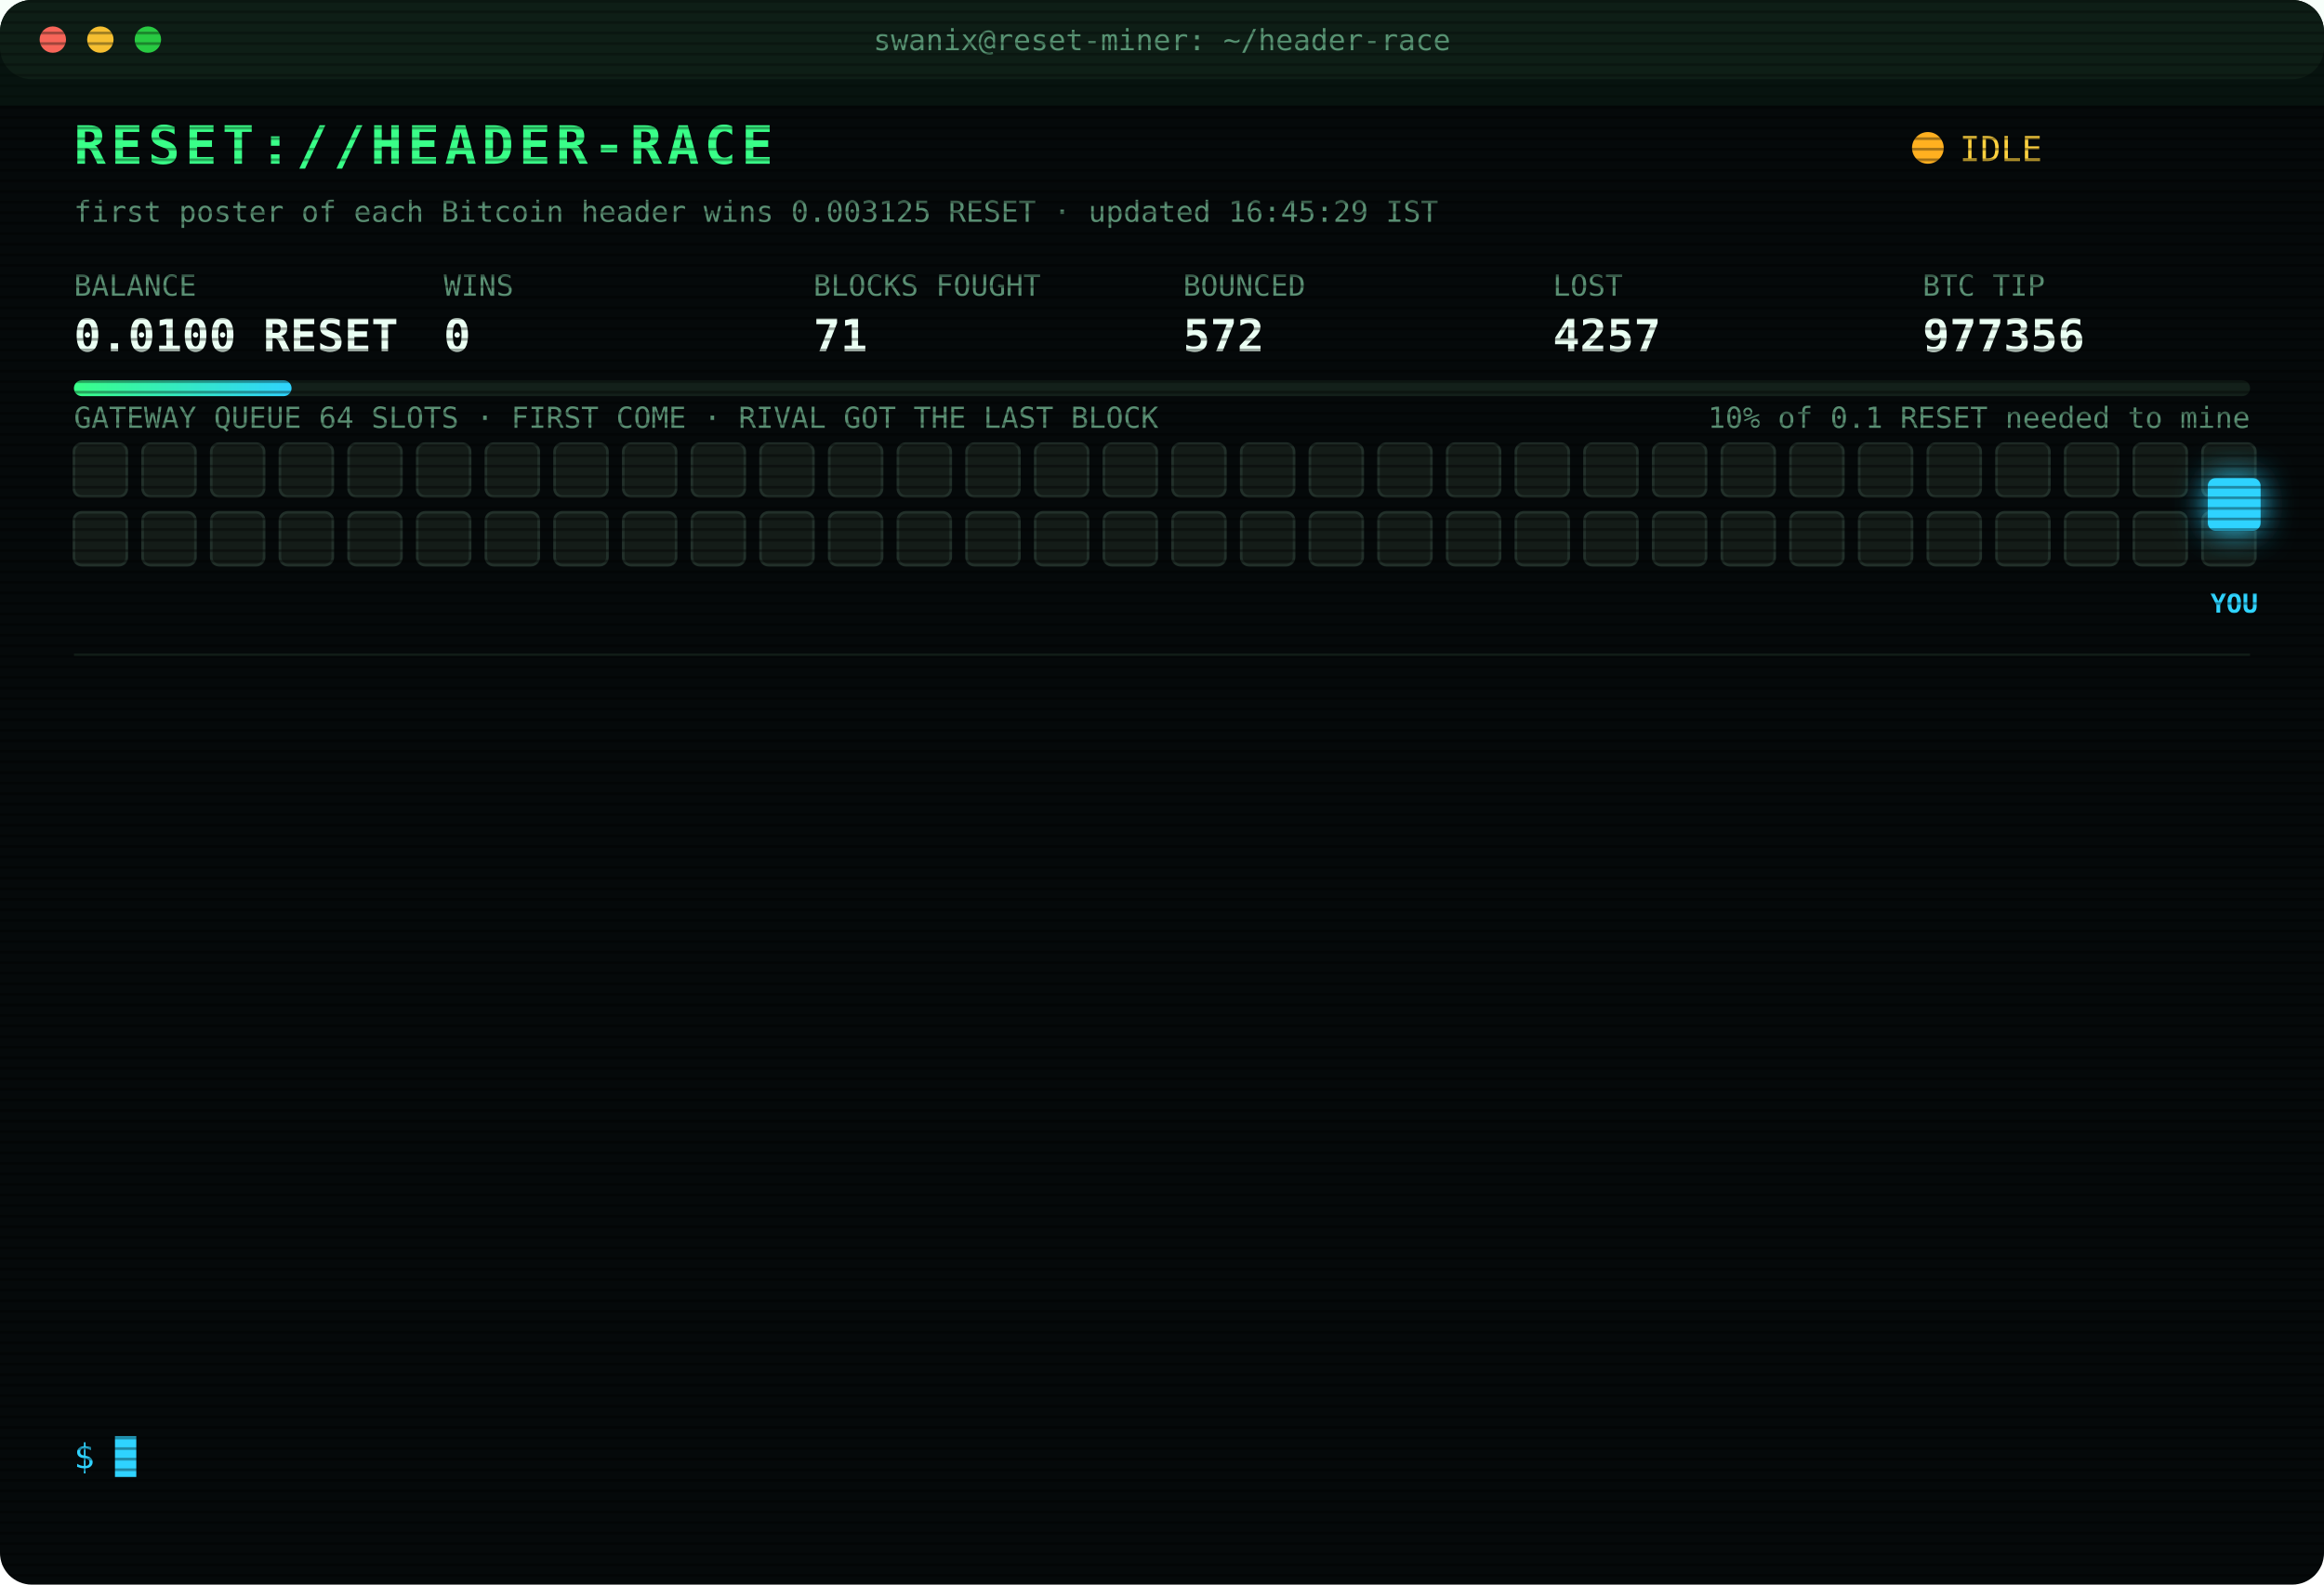
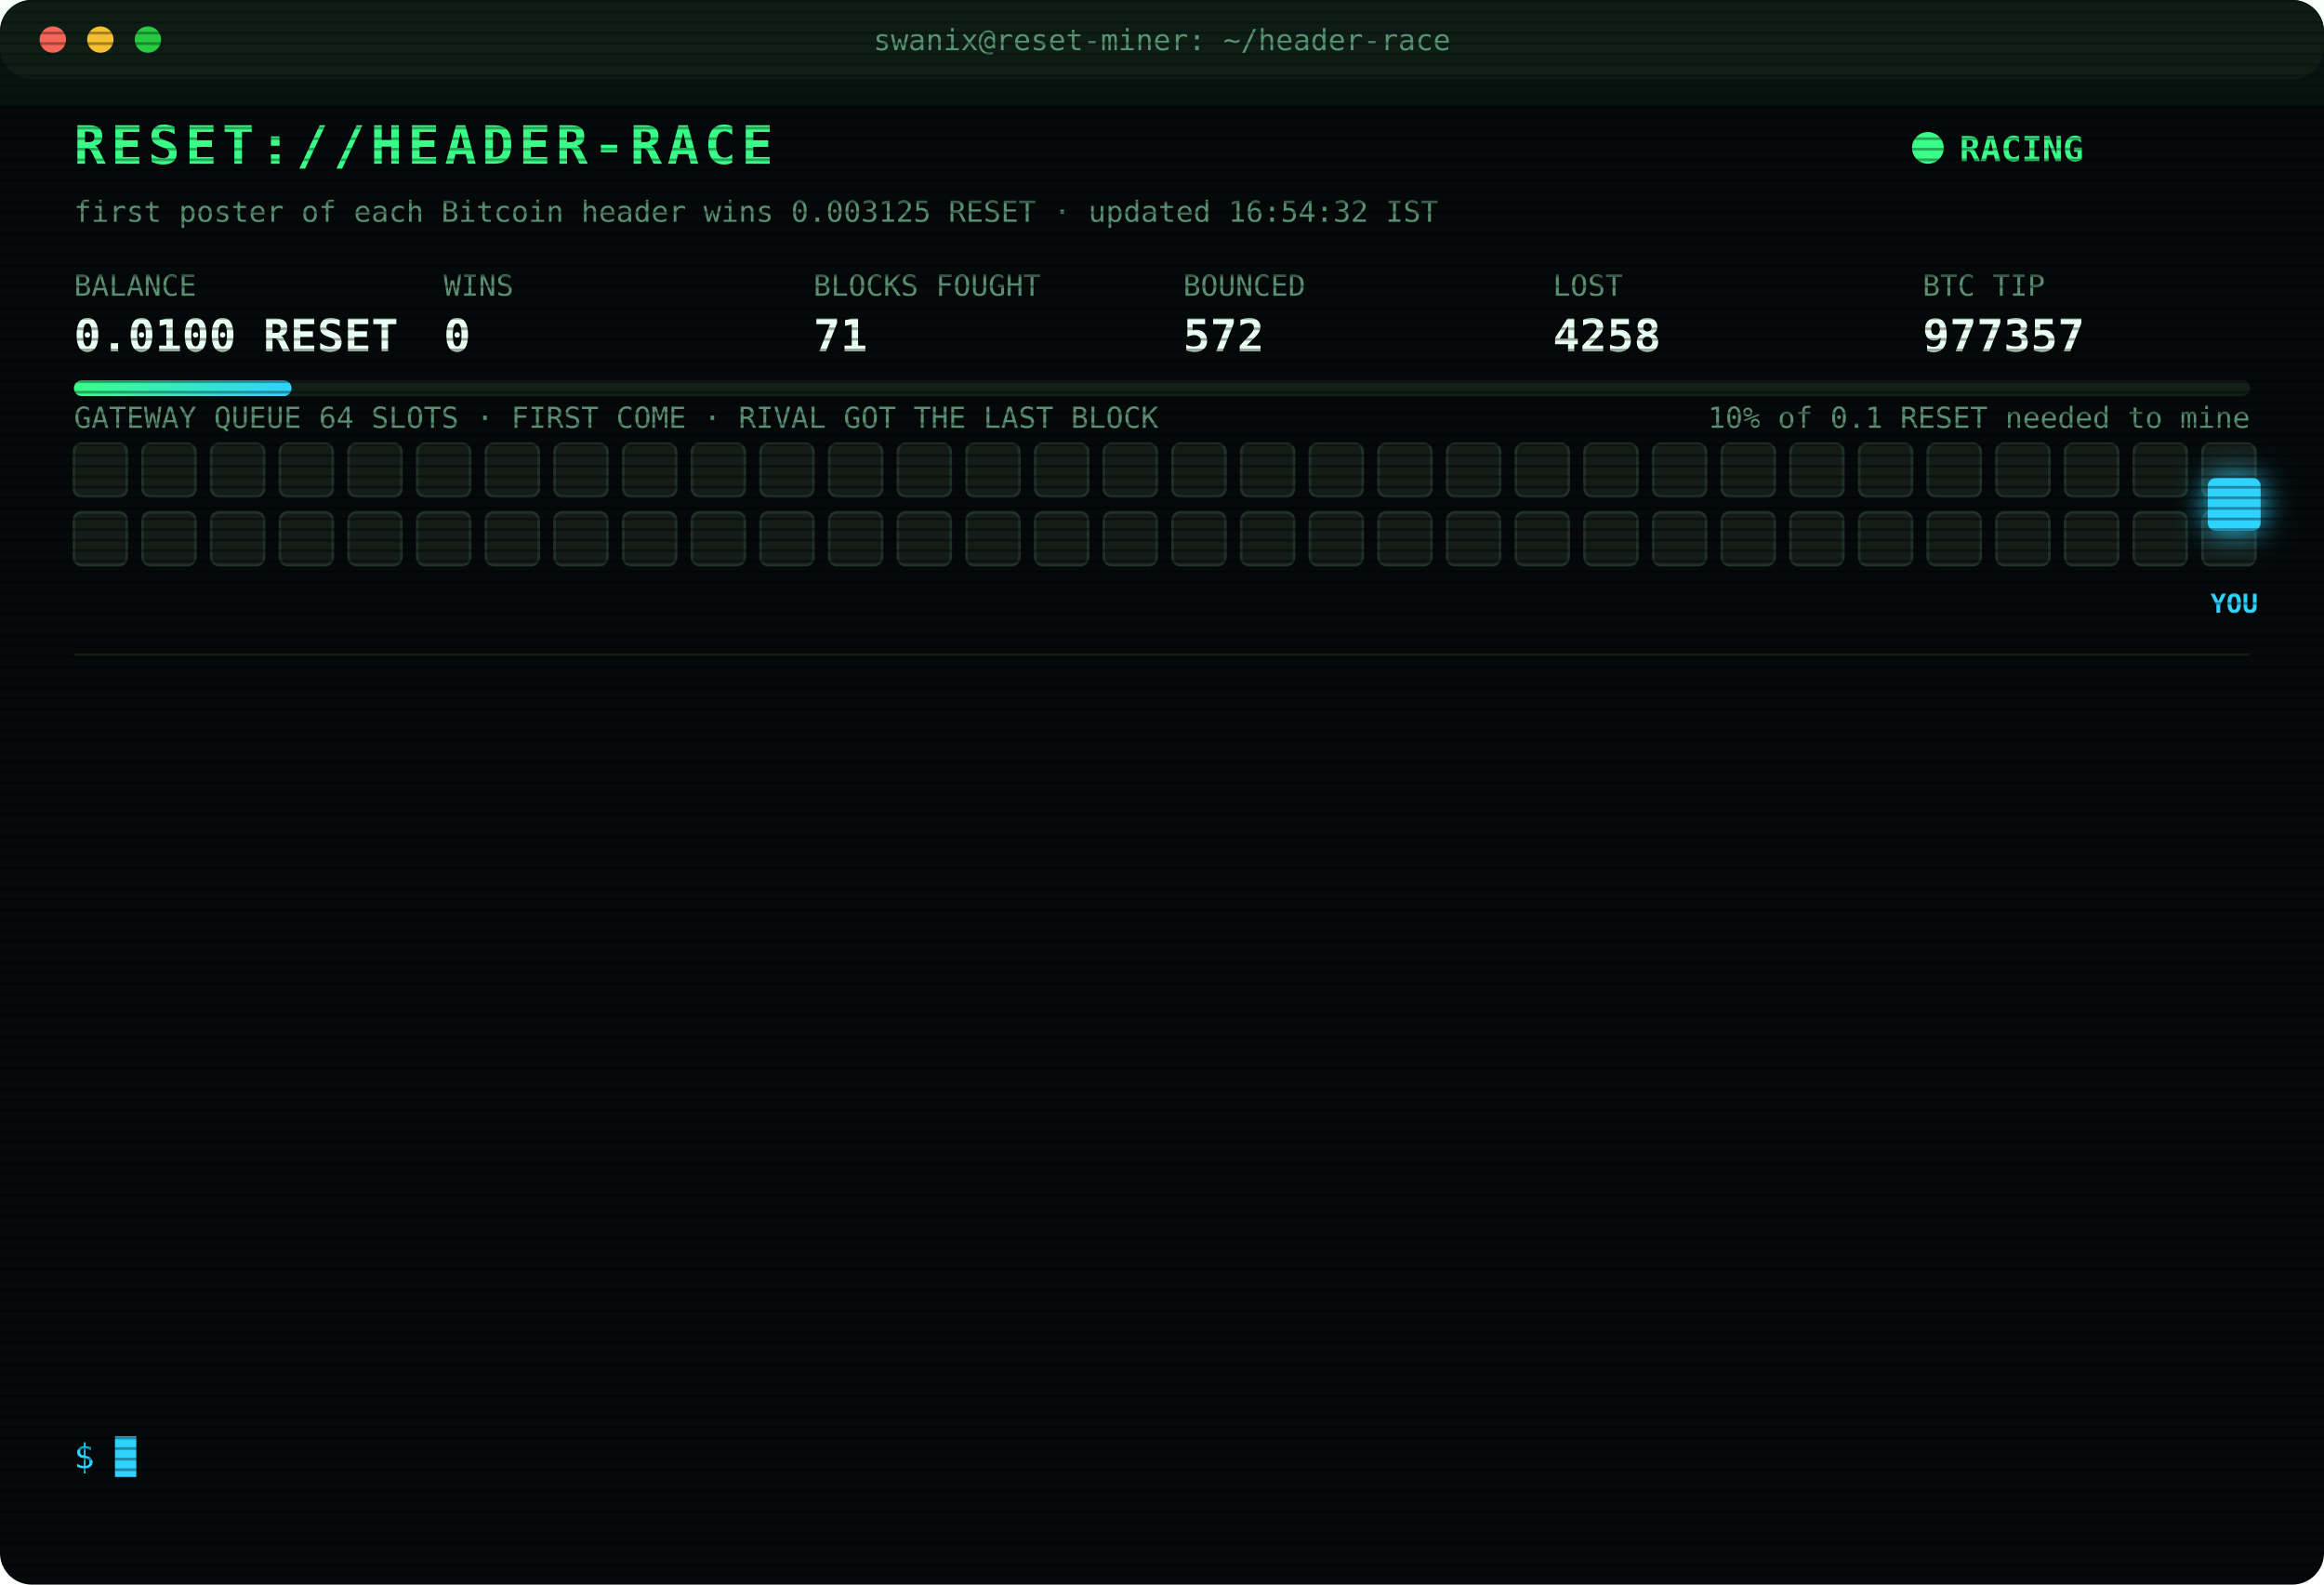
<svg xmlns="http://www.w3.org/2000/svg" width="880" height="600" viewBox="0 0 880 600" font-family="ui-monospace,SFMono-Regular,Menlo,Consolas,monospace">
  <style>
text{font-size:13px;fill:#7CFFB2}
.title{font-size:20px;font-weight:700;fill:#39FF88;letter-spacing:2px;animation:glitch 3s infinite steps(1)}
.sub{fill:#2fd3ff}.k{fill:#5a8f73;font-size:11px}.v{font-size:17px;font-weight:700;fill:#eafff3}
.ts{fill:#3f6b56}.boot{fill:#2fd3ff}.dim{fill:#5a8f73}.bad{fill:#ff4d6d}.warn{fill:#ffd23f}.mag{fill:#ff5cf0}.win{fill:#39FF88;font-weight:700}
.tag{font-size:10px;fill:#2fd3ff;font-weight:700}
.rival{fill:#26332c;stroke:#3c5a49;animation:jam 1.2s infinite alternate}
.idle{fill:#141c18;stroke:#22302a;animation:breathe 4s infinite}
.me{fill:#2fd3ff;filter:drop-shadow(0 0 6px #2fd3ff)}
.hover{animation:nudge 1.1s infinite ease-in-out}.bounce{animation:kick 1.4s infinite}
.ln{opacity:0;animation:in .4s forwards}
.cur{animation:blink 1s infinite steps(1)}
.scan{animation:scan 6s infinite linear}
.led{animation:blink 1.4s infinite}
@keyframes in{from{opacity:0;transform:translateX(-6px)}to{opacity:1;transform:none}}
@keyframes blink{50%{opacity:0}}
@keyframes jam{to{fill:#33463b}}
@keyframes breathe{50%{opacity:.4}}
@keyframes nudge{50%{transform:translateX(-10px)}}
@keyframes kick{0%,100%{transform:none}30%{transform:translateX(-14px)}55%{transform:translateX(10px) translateY(-6px)}}
@keyframes glitch{0%,92%{transform:none}93%{transform:translateX(2px);fill:#ff4d6d}95%{transform:translateX(-2px);fill:#2fd3ff}97%{transform:none}}
@keyframes scan{from{transform:translateY(-40px)}to{transform:translateY(600px)}}
</style>
  <defs>
    <pattern id="sl" width="4" height="4" patternUnits="userSpaceOnUse">
      <rect width="4" height="1" fill="#000" opacity=".35" />
    </pattern>
    <linearGradient id="bar">
      <stop offset="0" stop-color="#39FF88" />
      <stop offset="1" stop-color="#2fd3ff" />
    </linearGradient>
  </defs>
  <rect width="880" height="600" rx="12" fill="#05090a" />
  <rect width="880" height="30" rx="12" fill="#0d1512" />
  <circle cx="20" cy="15" r="5" fill="#ff5f57" />
  <circle cx="38" cy="15" r="5" fill="#febc2e" />
  <circle cx="56" cy="15" r="5" fill="#28c840" />
  <text x="440" y="19" text-anchor="middle" class="k">swanix@reset-miner: ~/header-race</text>
  <text x="28" y="62" class="title">RESET://HEADER-RACE</text>
-   <circle class="led" cx="730" cy="56" r="6" fill="#ffb020" />
-   <text x="742" y="61" class="warn">IDLE</text>
-   <text x="28" y="84" class="k">first poster of each Bitcoin header wins 0.003125 RESET · updated 16:45:29 IST</text>
+   <circle class="led" cx="730" cy="56" r="6" fill="#39FF88" />
+   <text x="742" y="61" class="win">RACING</text>
+   <text x="28" y="84" class="k">first poster of each Bitcoin header wins 0.003125 RESET · updated 16:54:32 IST</text>
  <text x="28" y="112" class="k">BALANCE</text>
  <text x="28" y="133" class="v">0.0100 RESET</text>
  <text x="168" y="112" class="k">WINS</text>
  <text x="168" y="133" class="v">0</text>
  <text x="308" y="112" class="k">BLOCKS FOUGHT</text>
  <text x="308" y="133" class="v">71</text>
  <text x="448" y="112" class="k">BOUNCED</text>
  <text x="448" y="133" class="v">572</text>
  <text x="588" y="112" class="k">LOST</text>
-   <text x="588" y="133" class="v">4257</text>
+   <text x="588" y="133" class="v">4258</text>
  <text x="728" y="112" class="k">BTC TIP</text>
-   <text x="728" y="133" class="v">977356</text>
+   <text x="728" y="133" class="v">977357</text>
  <rect x="28" y="144" width="824" height="6" rx="3" fill="#13201a" />
  <rect x="28" y="144" width="82.4" height="6" rx="3" fill="url(#bar)" />
  <text x="852" y="162" text-anchor="end" class="k">10% of 0.1 RESET needed to mine</text>
  <text x="28" y="162" class="k">GATEWAY QUEUE 64 SLOTS · FIRST COME · RIVAL GOT THE LAST BLOCK</text>
  <rect class="idle" x="28" y="168" width="20" height="20" rx="3" style="animation-delay:0.00s" />
  <rect class="idle" x="54" y="168" width="20" height="20" rx="3" style="animation-delay:0.05s" />
  <rect class="idle" x="80" y="168" width="20" height="20" rx="3" style="animation-delay:0.10s" />
  <rect class="idle" x="106" y="168" width="20" height="20" rx="3" style="animation-delay:0.15s" />
  <rect class="idle" x="132" y="168" width="20" height="20" rx="3" style="animation-delay:0.20s" />
  <rect class="idle" x="158" y="168" width="20" height="20" rx="3" style="animation-delay:0.25s" />
  <rect class="idle" x="184" y="168" width="20" height="20" rx="3" style="animation-delay:0.30s" />
  <rect class="idle" x="210" y="168" width="20" height="20" rx="3" style="animation-delay:0.35s" />
  <rect class="idle" x="236" y="168" width="20" height="20" rx="3" style="animation-delay:0.40s" />
  <rect class="idle" x="262" y="168" width="20" height="20" rx="3" style="animation-delay:0.45s" />
  <rect class="idle" x="288" y="168" width="20" height="20" rx="3" style="animation-delay:0.50s" />
  <rect class="idle" x="314" y="168" width="20" height="20" rx="3" style="animation-delay:0.55s" />
  <rect class="idle" x="340" y="168" width="20" height="20" rx="3" style="animation-delay:0.60s" />
  <rect class="idle" x="366" y="168" width="20" height="20" rx="3" style="animation-delay:0.65s" />
  <rect class="idle" x="392" y="168" width="20" height="20" rx="3" style="animation-delay:0.70s" />
  <rect class="idle" x="418" y="168" width="20" height="20" rx="3" style="animation-delay:0.75s" />
  <rect class="idle" x="444" y="168" width="20" height="20" rx="3" style="animation-delay:0.80s" />
  <rect class="idle" x="470" y="168" width="20" height="20" rx="3" style="animation-delay:0.85s" />
  <rect class="idle" x="496" y="168" width="20" height="20" rx="3" style="animation-delay:0.90s" />
  <rect class="idle" x="522" y="168" width="20" height="20" rx="3" style="animation-delay:0.95s" />
  <rect class="idle" x="548" y="168" width="20" height="20" rx="3" style="animation-delay:1.00s" />
  <rect class="idle" x="574" y="168" width="20" height="20" rx="3" style="animation-delay:1.05s" />
  <rect class="idle" x="600" y="168" width="20" height="20" rx="3" style="animation-delay:1.10s" />
  <rect class="idle" x="626" y="168" width="20" height="20" rx="3" style="animation-delay:1.15s" />
  <rect class="idle" x="652" y="168" width="20" height="20" rx="3" style="animation-delay:1.20s" />
  <rect class="idle" x="678" y="168" width="20" height="20" rx="3" style="animation-delay:1.25s" />
  <rect class="idle" x="704" y="168" width="20" height="20" rx="3" style="animation-delay:1.30s" />
  <rect class="idle" x="730" y="168" width="20" height="20" rx="3" style="animation-delay:1.35s" />
  <rect class="idle" x="756" y="168" width="20" height="20" rx="3" style="animation-delay:1.40s" />
  <rect class="idle" x="782" y="168" width="20" height="20" rx="3" style="animation-delay:1.45s" />
  <rect class="idle" x="808" y="168" width="20" height="20" rx="3" style="animation-delay:1.50s" />
  <rect class="idle" x="834" y="168" width="20" height="20" rx="3" style="animation-delay:1.55s" />
  <rect class="idle" x="28" y="194" width="20" height="20" rx="3" style="animation-delay:1.60s" />
  <rect class="idle" x="54" y="194" width="20" height="20" rx="3" style="animation-delay:1.65s" />
  <rect class="idle" x="80" y="194" width="20" height="20" rx="3" style="animation-delay:1.70s" />
  <rect class="idle" x="106" y="194" width="20" height="20" rx="3" style="animation-delay:1.75s" />
  <rect class="idle" x="132" y="194" width="20" height="20" rx="3" style="animation-delay:1.80s" />
  <rect class="idle" x="158" y="194" width="20" height="20" rx="3" style="animation-delay:1.85s" />
  <rect class="idle" x="184" y="194" width="20" height="20" rx="3" style="animation-delay:1.90s" />
  <rect class="idle" x="210" y="194" width="20" height="20" rx="3" style="animation-delay:1.95s" />
  <rect class="idle" x="236" y="194" width="20" height="20" rx="3" style="animation-delay:2.00s" />
  <rect class="idle" x="262" y="194" width="20" height="20" rx="3" style="animation-delay:2.05s" />
  <rect class="idle" x="288" y="194" width="20" height="20" rx="3" style="animation-delay:2.10s" />
  <rect class="idle" x="314" y="194" width="20" height="20" rx="3" style="animation-delay:2.15s" />
  <rect class="idle" x="340" y="194" width="20" height="20" rx="3" style="animation-delay:2.20s" />
  <rect class="idle" x="366" y="194" width="20" height="20" rx="3" style="animation-delay:2.25s" />
  <rect class="idle" x="392" y="194" width="20" height="20" rx="3" style="animation-delay:2.30s" />
  <rect class="idle" x="418" y="194" width="20" height="20" rx="3" style="animation-delay:2.35s" />
  <rect class="idle" x="444" y="194" width="20" height="20" rx="3" style="animation-delay:2.40s" />
  <rect class="idle" x="470" y="194" width="20" height="20" rx="3" style="animation-delay:2.45s" />
  <rect class="idle" x="496" y="194" width="20" height="20" rx="3" style="animation-delay:2.50s" />
  <rect class="idle" x="522" y="194" width="20" height="20" rx="3" style="animation-delay:2.55s" />
  <rect class="idle" x="548" y="194" width="20" height="20" rx="3" style="animation-delay:2.60s" />
  <rect class="idle" x="574" y="194" width="20" height="20" rx="3" style="animation-delay:2.65s" />
  <rect class="idle" x="600" y="194" width="20" height="20" rx="3" style="animation-delay:2.70s" />
  <rect class="idle" x="626" y="194" width="20" height="20" rx="3" style="animation-delay:2.75s" />
  <rect class="idle" x="652" y="194" width="20" height="20" rx="3" style="animation-delay:2.80s" />
  <rect class="idle" x="678" y="194" width="20" height="20" rx="3" style="animation-delay:2.85s" />
  <rect class="idle" x="704" y="194" width="20" height="20" rx="3" style="animation-delay:2.90s" />
  <rect class="idle" x="730" y="194" width="20" height="20" rx="3" style="animation-delay:2.95s" />
  <rect class="idle" x="756" y="194" width="20" height="20" rx="3" style="animation-delay:3.00s" />
  <rect class="idle" x="782" y="194" width="20" height="20" rx="3" style="animation-delay:3.05s" />
  <rect class="idle" x="808" y="194" width="20" height="20" rx="3" style="animation-delay:3.10s" />
  <rect class="idle" x="834" y="194" width="20" height="20" rx="3" style="animation-delay:3.15s" />
  <g class="hover">
    <rect class="me" x="836" y="181" width="20" height="20" rx="3" />
    <text class="tag" x="846" y="232" text-anchor="middle">YOU</text>
  </g>
  <line x1="28" x2="852" y1="248" y2="248" stroke="#13201a" />
  <g class="ln" style="animation-delay:0.40s">
-     <text x="28" y="270" class="ts">14:15:25</text>
-     <text x="104" y="270" class="bad">[LOST] #977346 taken by a rival miner</text>
+     <text x="28" y="270" class="ts">14:29:24</text>
+     <text x="104" y="270" class="dim">[STINT END] calls 762 · wins 0</text>
  </g>
  <g class="ln" style="animation-delay:0.65s">
-     <text x="28" y="292" class="ts">14:29:24</text>
-     <text x="104" y="292" class="dim">[STINT END] calls 762 · wins 0</text>
+     <text x="28" y="292" class="ts">14:30:32</text>
+     <text x="104" y="292" class="boot">[BOOT] racer v3 online · 3 feeds · stint 340m</text>
  </g>
  <g class="ln" style="animation-delay:0.90s">
-     <text x="28" y="314" class="ts">14:30:32</text>
-     <text x="104" y="314" class="boot">[BOOT] racer v3 online · 3 feeds · stint 340m</text>
+     <text x="28" y="314" class="ts">14:31:53</text>
+     <text x="104" y="314" class="bad">[LOST] #977347 taken by a rival miner</text>
  </g>
  <g class="ln" style="animation-delay:1.15s">
-     <text x="28" y="336" class="ts">14:31:53</text>
-     <text x="104" y="336" class="bad">[LOST] #977347 taken by a rival miner</text>
+     <text x="28" y="336" class="ts">14:47:43</text>
+     <text x="104" y="336" class="bad">[LOST] #977348 taken by a rival miner</text>
  </g>
  <g class="ln" style="animation-delay:1.40s">
-     <text x="28" y="358" class="ts">14:47:43</text>
-     <text x="104" y="358" class="bad">[LOST] #977348 taken by a rival miner</text>
+     <text x="28" y="358" class="ts">14:48:20</text>
+     <text x="104" y="358" class="bad">[LOST] #977349 taken by a rival miner</text>
  </g>
  <g class="ln" style="animation-delay:1.65s">
-     <text x="28" y="380" class="ts">14:48:20</text>
-     <text x="104" y="380" class="bad">[LOST] #977349 taken by a rival miner</text>
+     <text x="28" y="380" class="ts">14:48:25</text>
+     <text x="104" y="380" class="bad">[LOST] #977350 taken by a rival miner</text>
  </g>
  <g class="ln" style="animation-delay:1.90s">
-     <text x="28" y="402" class="ts">14:48:25</text>
-     <text x="104" y="402" class="bad">[LOST] #977350 taken by a rival miner</text>
+     <text x="28" y="402" class="ts">14:50:17</text>
+     <text x="104" y="402" class="bad">[LOST] #977351 taken by a rival miner</text>
  </g>
  <g class="ln" style="animation-delay:2.15s">
-     <text x="28" y="424" class="ts">14:50:17</text>
-     <text x="104" y="424" class="bad">[LOST] #977351 taken by a rival miner</text>
+     <text x="28" y="424" class="ts">14:57:36</text>
+     <text x="104" y="424" class="bad">[LOST] #977352 taken by a rival miner</text>
  </g>
  <g class="ln" style="animation-delay:2.40s">
-     <text x="28" y="446" class="ts">14:57:36</text>
-     <text x="104" y="446" class="bad">[LOST] #977352 taken by a rival miner</text>
+     <text x="28" y="446" class="ts">15:27:57</text>
+     <text x="104" y="446" class="bad">[LOST] #977353 taken by a rival miner</text>
  </g>
  <g class="ln" style="animation-delay:2.65s">
-     <text x="28" y="468" class="ts">15:27:57</text>
-     <text x="104" y="468" class="bad">[LOST] #977353 taken by a rival miner</text>
+     <text x="28" y="468" class="ts">15:31:47</text>
+     <text x="104" y="468" class="bad">[LOST] #977354 taken by a rival miner</text>
  </g>
  <g class="ln" style="animation-delay:2.90s">
-     <text x="28" y="490" class="ts">15:31:47</text>
-     <text x="104" y="490" class="bad">[LOST] #977354 taken by a rival miner</text>
+     <text x="28" y="490" class="ts">15:52:03</text>
+     <text x="104" y="490" class="bad">[LOST] #977355 taken by a rival miner</text>
  </g>
  <g class="ln" style="animation-delay:3.15s">
-     <text x="28" y="512" class="ts">15:52:03</text>
-     <text x="104" y="512" class="bad">[LOST] #977355 taken by a rival miner</text>
+     <text x="28" y="512" class="ts">16:01:14</text>
+     <text x="104" y="512" class="bad">[LOST] #977356 taken by a rival miner</text>
  </g>
  <g class="ln" style="animation-delay:3.40s">
-     <text x="28" y="534" class="ts">16:01:14</text>
-     <text x="104" y="534" class="bad">[LOST] #977356 taken by a rival miner</text>
+     <text x="28" y="534" class="ts">16:54:32</text>
+     <text x="104" y="534" class="bad">[LOST] #977357 taken by a rival miner</text>
  </g>
  <text x="28" y="556" class="sub">$ <tspan class="cur">█</tspan>
  </text>
  <rect width="880" height="600" rx="12" fill="url(#sl)" pointer-events="none" />
  <rect class="scan" width="880" height="40" fill="#39FF88" opacity=".04" />
</svg>
